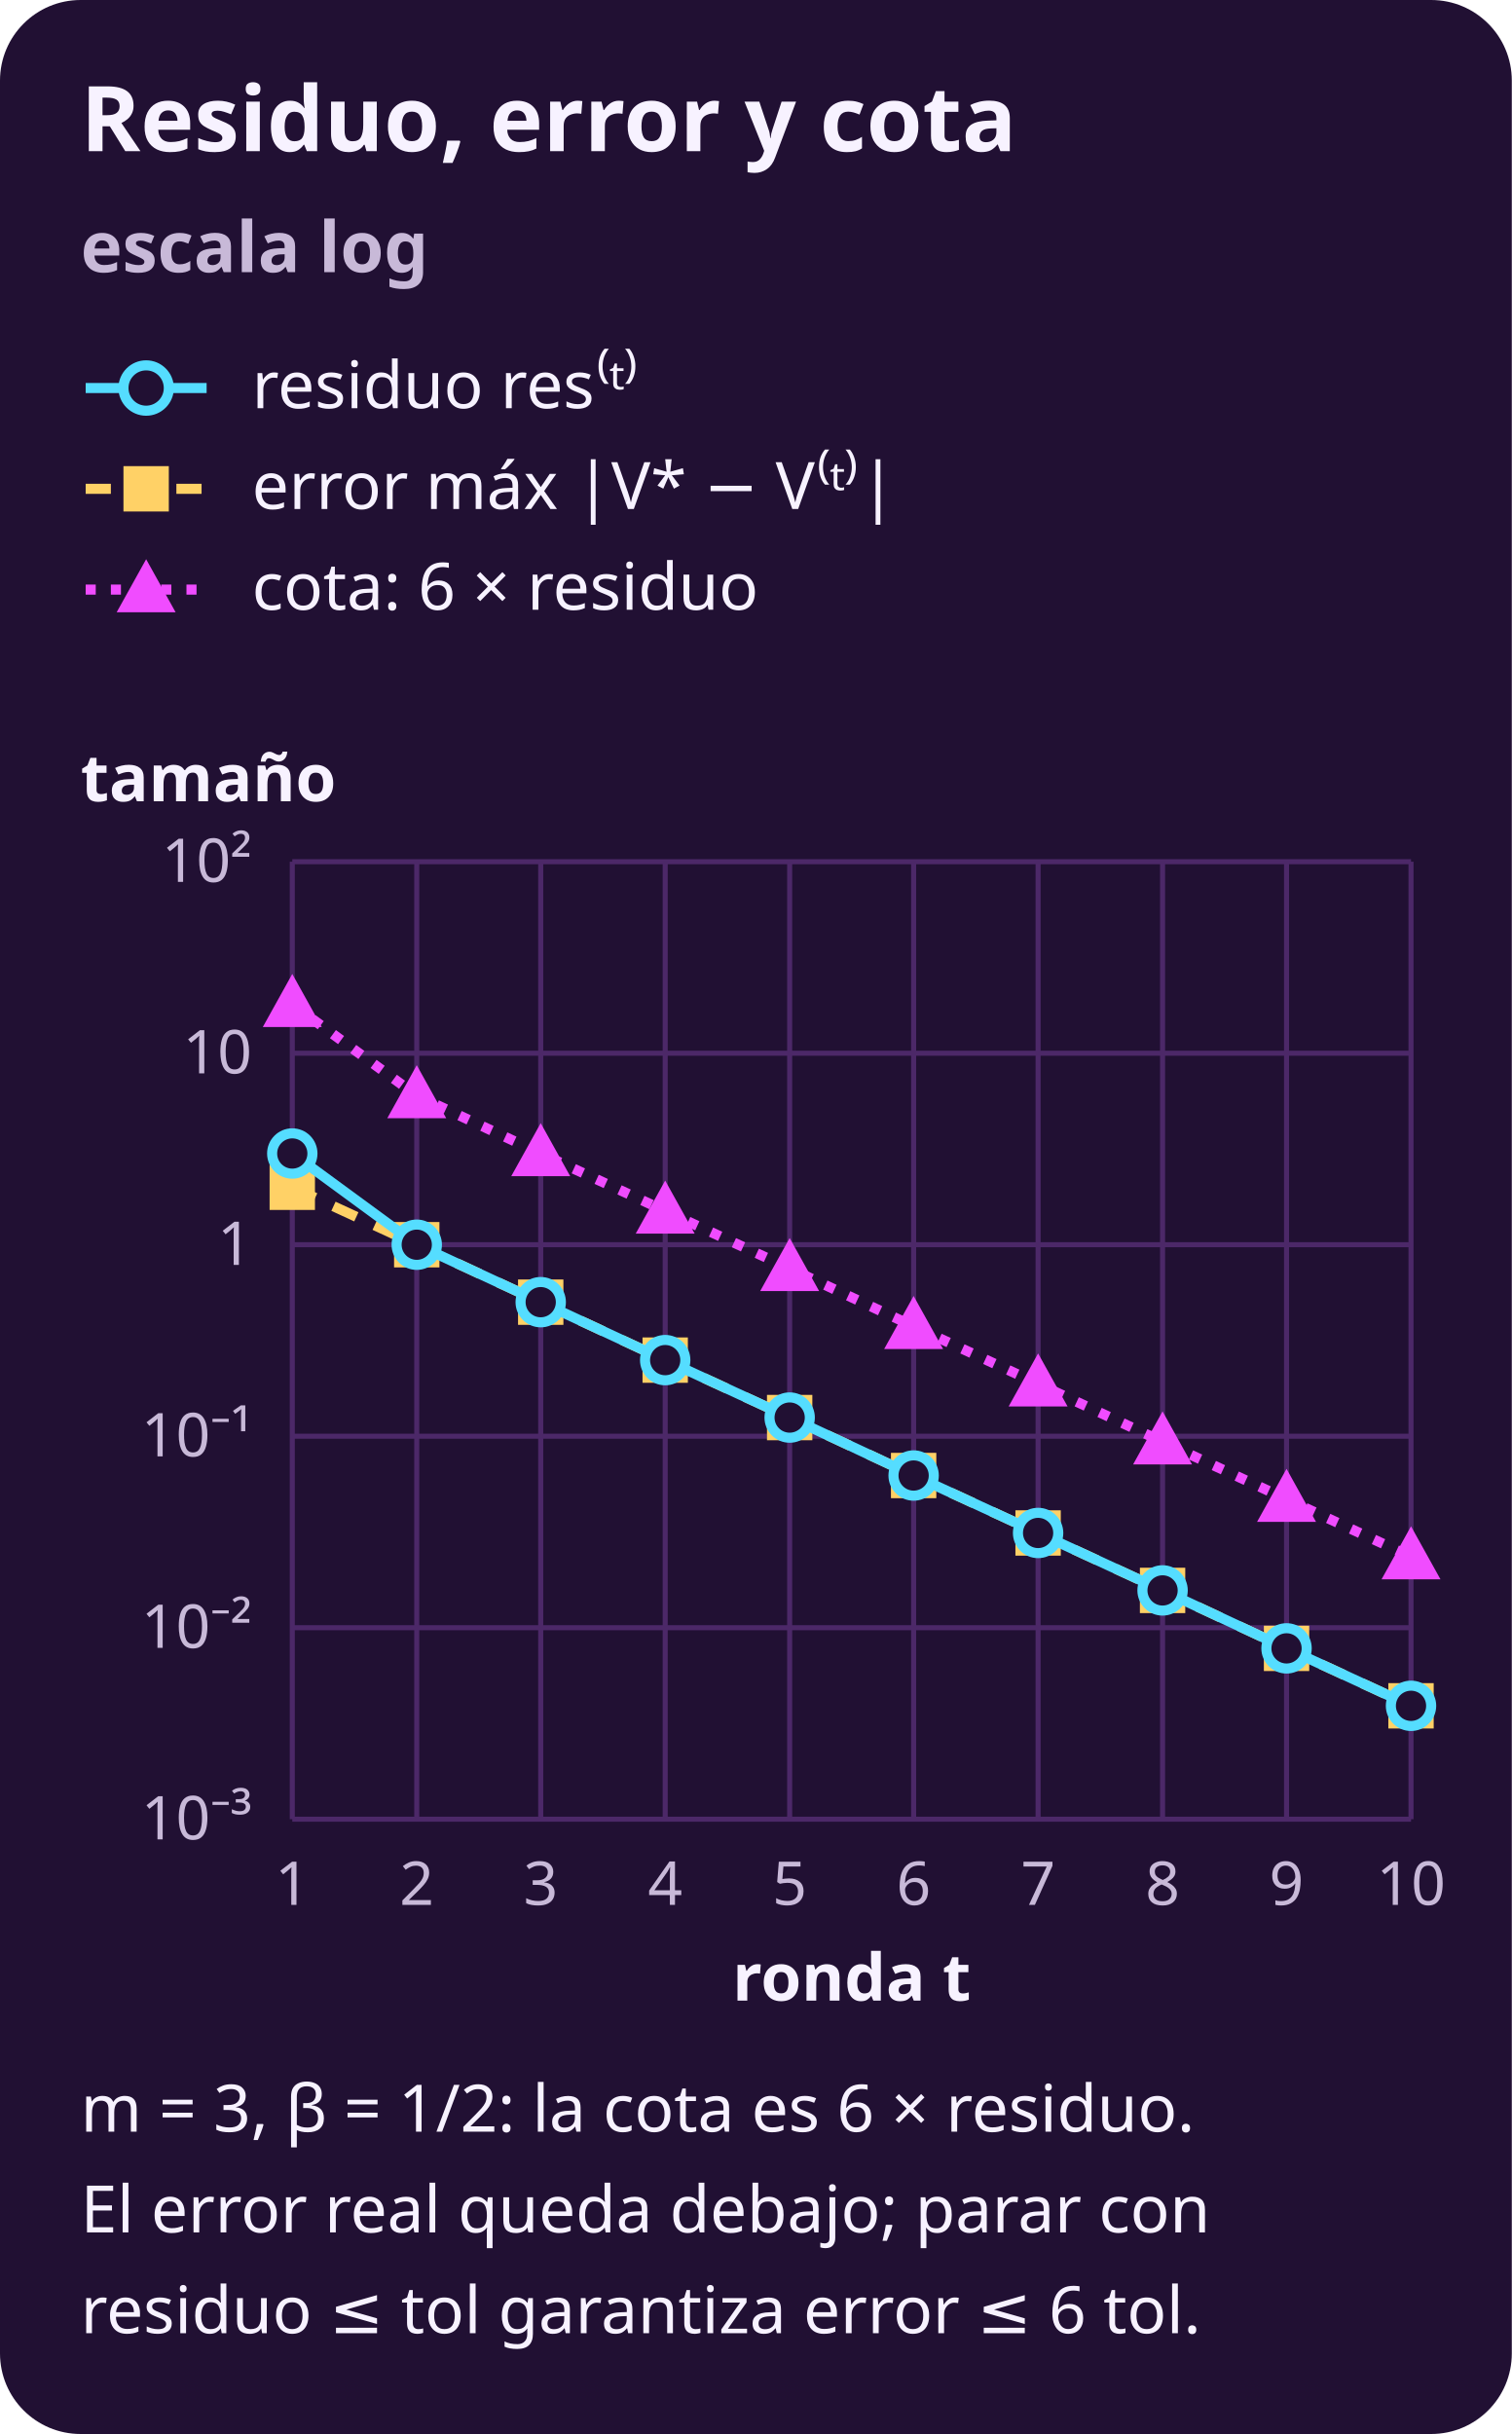
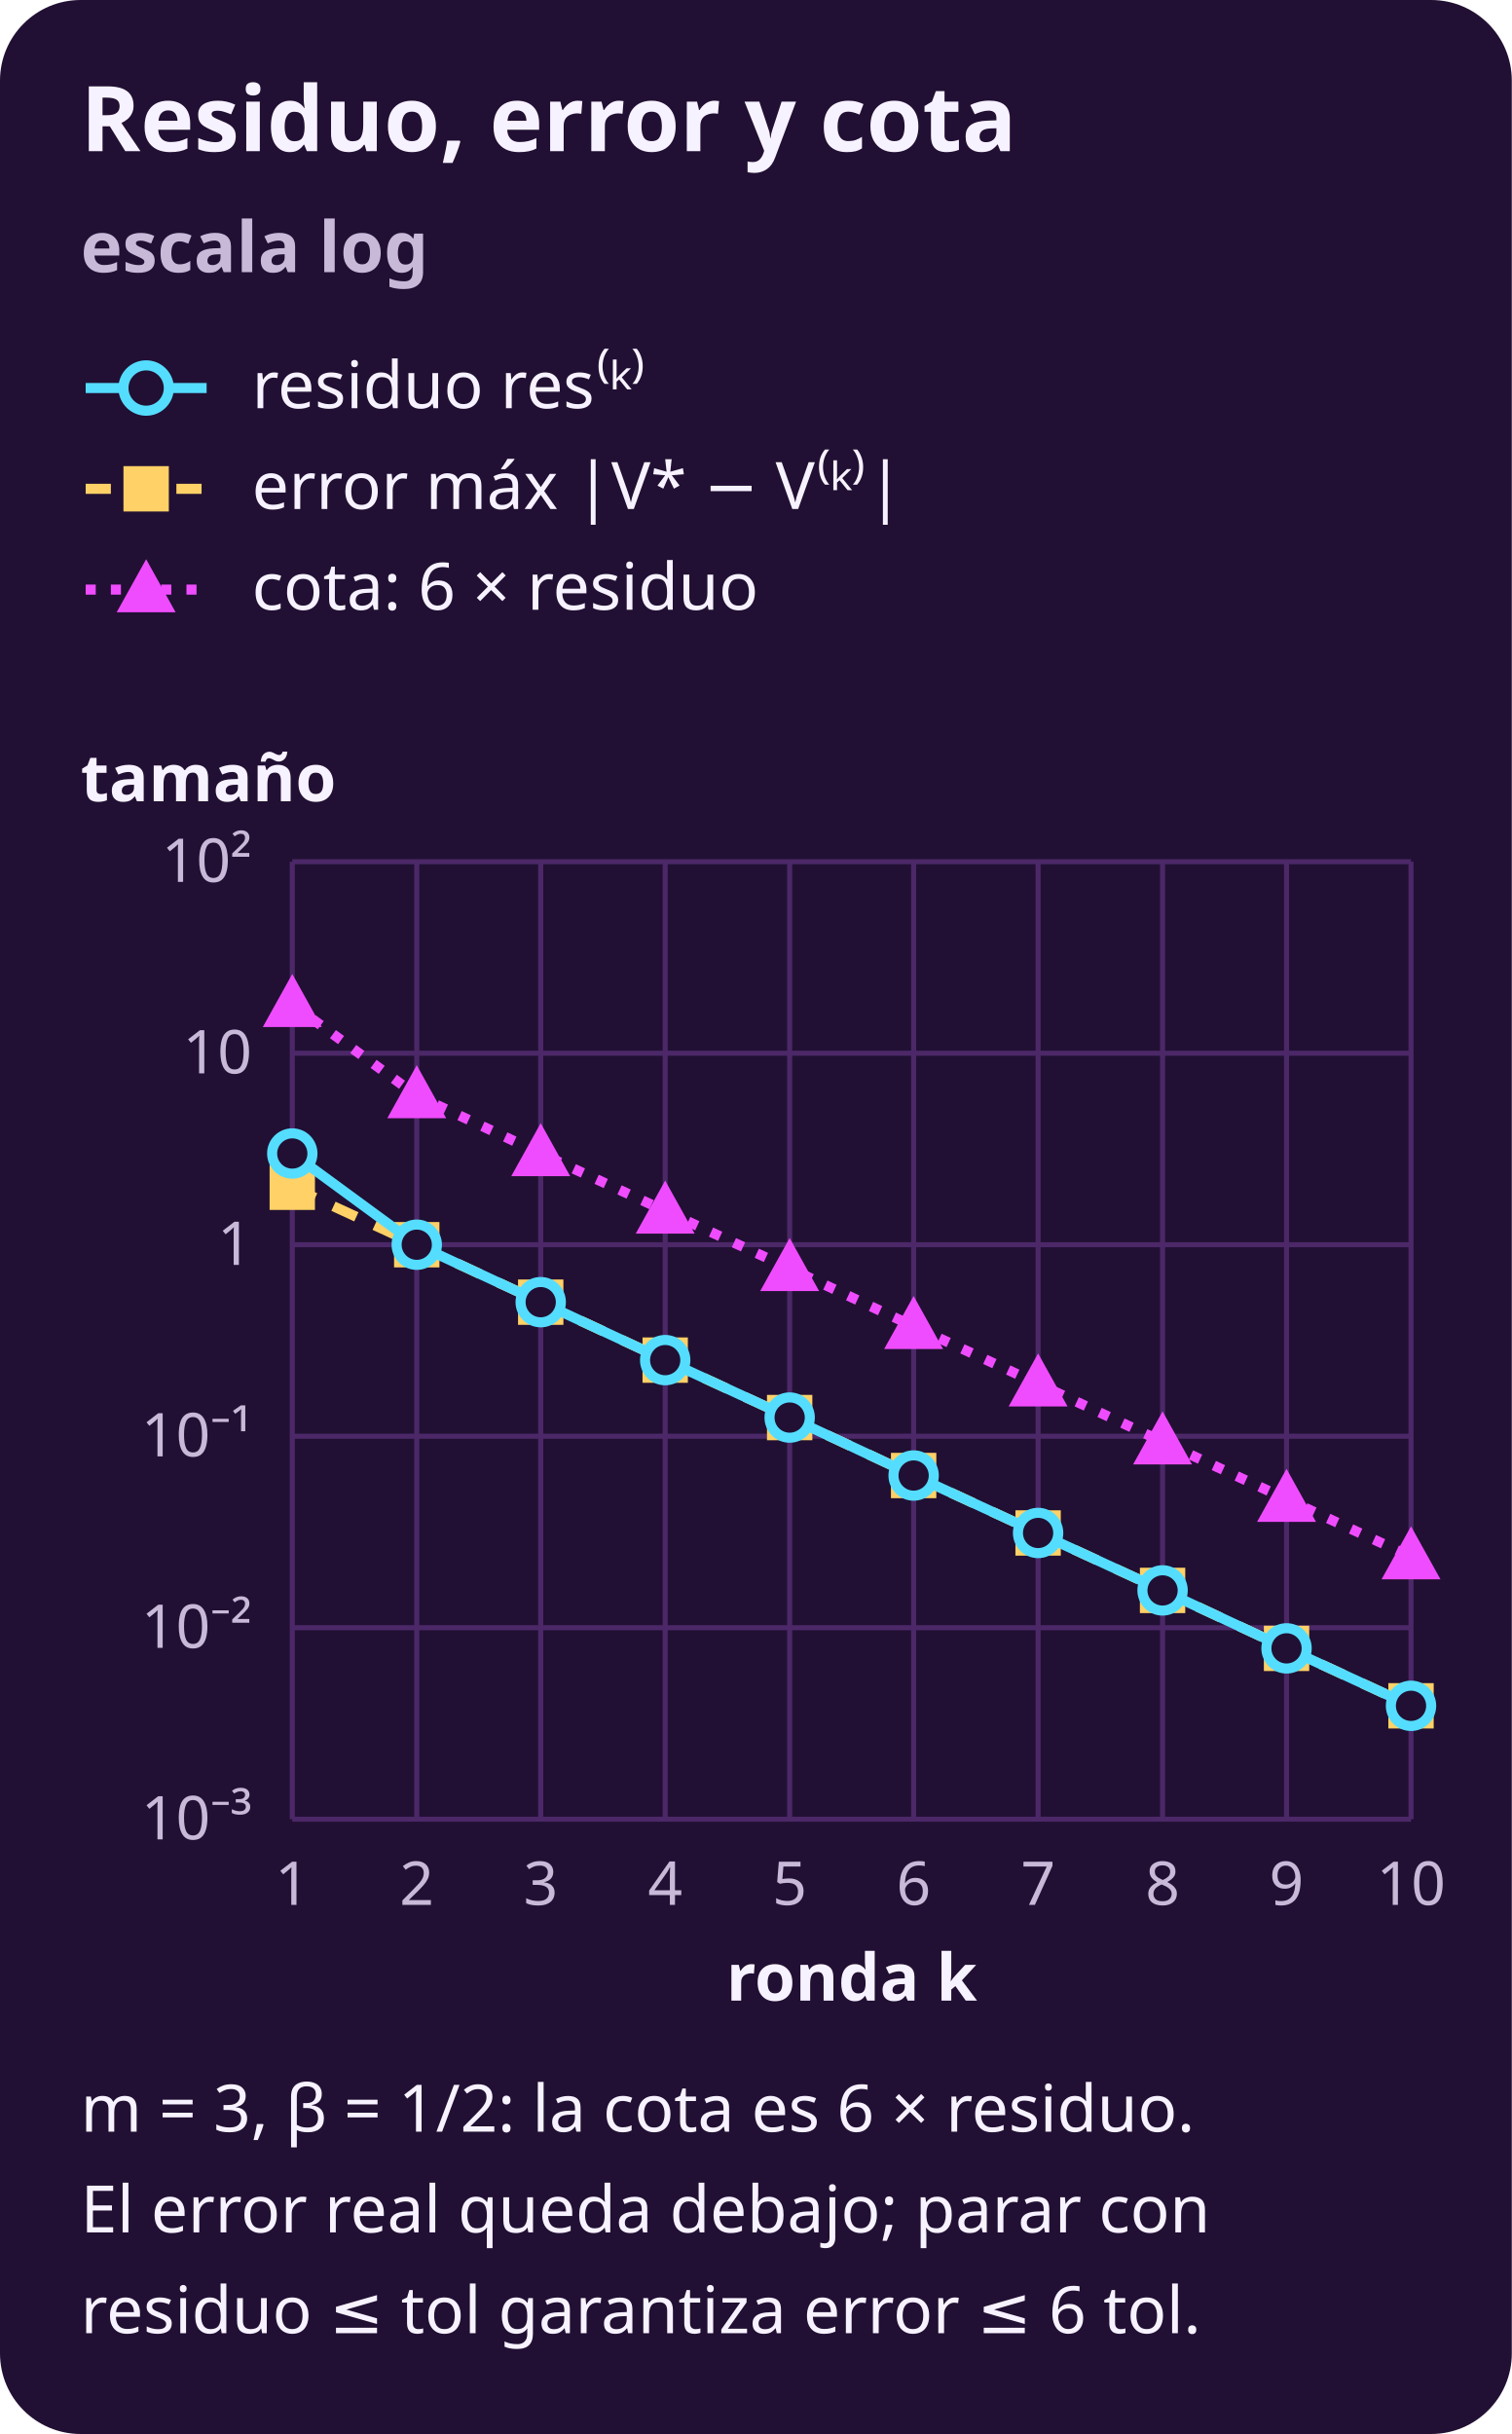
<svg xmlns="http://www.w3.org/2000/svg" width="300" height="483" viewBox="0 0 300 483" role="img" aria-label="Escala logarítmica, rondas 1 a 10 de la iteración de valores en el pasillo. Residuo: 3, 1, 1/2, 1/4, 1/8, 1/16, 1/32, 1/64, 1/128, 1/256. Error máximo contra V*: 2, 1, 1/2, 1/4, 1/8, 1/16, 1/32, 1/64, 1/128, 1/256. Cota con m = 3 y β = 1/2: 6 × residuo, siempre por encima del error.">
  <rect x="0" y="0" width="300" height="483" rx="16" fill="#211033" />
  <defs>
    <marker id="p" viewBox="0 0 10 10" refX="9" refY="5" markerWidth="6" markerHeight="6" orient="auto-start-reverse">
      <path d="M 0 0 L 10 5 L 0 10 z" fill="#f04cff" />
    </marker>
    <marker id="s" viewBox="0 0 10 10" refX="9" refY="5" markerWidth="6" markerHeight="6" orient="auto-start-reverse">
      <path d="M 0 0 L 10 5 L 0 10 z" fill="#c8b9d8" />
    </marker>
  </defs>
  <text x="16" y="30" fill="#f7f2ff" font-family="system-ui, sans-serif" font-size="18" font-weight="700" text-anchor="start">Residuo, error y cota</text>
  <text x="16" y="54" fill="#c8b9d8" font-family="system-ui, sans-serif" font-size="14" font-weight="700" text-anchor="start">escala log</text>
  <polyline points="17,77 41,77" fill="none" stroke="#55ddff" stroke-width="2" />
  <circle cx="29" cy="77" r="4.5" fill="#211033" stroke="#55ddff" stroke-width="2" />
-   <text x="50" y="81" fill="#f7f2ff" font-family="system-ui, sans-serif" font-size="13" font-weight="normal" text-anchor="start">residuo res⁽ᵗ⁾</text>
+   <text x="50" y="81" fill="#f7f2ff" font-family="system-ui, sans-serif" font-size="13" font-weight="normal" text-anchor="start">residuo res⁽ᵏ⁾</text>
  <polyline points="17,97 41,97" fill="none" stroke="#ffd166" stroke-width="2" stroke-dasharray="5 4" />
  <rect x="25" y="93" width="8" height="8" fill="#ffd166" stroke="#ffd166" stroke-width="1" />
-   <text x="50" y="101" fill="#f7f2ff" font-family="system-ui, sans-serif" font-size="13" font-weight="normal" text-anchor="start">error máx |V* − V⁽ᵗ⁾|</text>
+   <text x="50" y="101" fill="#f7f2ff" font-family="system-ui, sans-serif" font-size="13" font-weight="normal" text-anchor="start">error máx |V* − V⁽ᵏ⁾|</text>
  <polyline points="17,117 41,117" fill="none" stroke="#f04cff" stroke-width="2" stroke-dasharray="2 3" />
  <polygon points="29,112 34,121 24,121" fill="#f04cff" stroke="#f04cff" stroke-width="1" />
  <text x="50" y="121" fill="#f7f2ff" font-family="system-ui, sans-serif" font-size="13" font-weight="normal" text-anchor="start">cota: 6 × residuo</text>
  <line x1="58" y1="361" x2="280" y2="361" stroke="#4c2868" stroke-width="1" />
  <text x="50" y="365" fill="#c8b9d8" font-family="system-ui, sans-serif" font-size="12" font-weight="normal" text-anchor="end">10⁻³</text>
  <line x1="58" y1="323" x2="280" y2="323" stroke="#4c2868" stroke-width="1" />
  <text x="50" y="327" fill="#c8b9d8" font-family="system-ui, sans-serif" font-size="12" font-weight="normal" text-anchor="end">10⁻²</text>
  <line x1="58" y1="285" x2="280" y2="285" stroke="#4c2868" stroke-width="1" />
  <text x="50" y="289" fill="#c8b9d8" font-family="system-ui, sans-serif" font-size="12" font-weight="normal" text-anchor="end">10⁻¹</text>
  <line x1="58" y1="247" x2="280" y2="247" stroke="#4c2868" stroke-width="1" />
  <text x="50" y="251" fill="#c8b9d8" font-family="system-ui, sans-serif" font-size="12" font-weight="normal" text-anchor="end">1</text>
  <line x1="58" y1="209" x2="280" y2="209" stroke="#4c2868" stroke-width="1" />
  <text x="50" y="213" fill="#c8b9d8" font-family="system-ui, sans-serif" font-size="12" font-weight="normal" text-anchor="end">10</text>
  <line x1="58" y1="171" x2="280" y2="171" stroke="#4c2868" stroke-width="1" />
  <text x="50" y="175" fill="#c8b9d8" font-family="system-ui, sans-serif" font-size="12" font-weight="normal" text-anchor="end">10²</text>
  <line x1="58" y1="171" x2="58" y2="361" stroke="#4c2868" stroke-width="1" />
  <text x="58" y="378" fill="#c8b9d8" font-family="system-ui, sans-serif" font-size="12" font-weight="normal" text-anchor="middle">1</text>
  <line x1="82.7" y1="171" x2="82.7" y2="361" stroke="#4c2868" stroke-width="1" />
  <text x="82.7" y="378" fill="#c8b9d8" font-family="system-ui, sans-serif" font-size="12" font-weight="normal" text-anchor="middle">2</text>
  <line x1="107.3" y1="171" x2="107.3" y2="361" stroke="#4c2868" stroke-width="1" />
  <text x="107.3" y="378" fill="#c8b9d8" font-family="system-ui, sans-serif" font-size="12" font-weight="normal" text-anchor="middle">3</text>
  <line x1="132" y1="171" x2="132" y2="361" stroke="#4c2868" stroke-width="1" />
  <text x="132" y="378" fill="#c8b9d8" font-family="system-ui, sans-serif" font-size="12" font-weight="normal" text-anchor="middle">4</text>
  <line x1="156.7" y1="171" x2="156.7" y2="361" stroke="#4c2868" stroke-width="1" />
  <text x="156.7" y="378" fill="#c8b9d8" font-family="system-ui, sans-serif" font-size="12" font-weight="normal" text-anchor="middle">5</text>
  <line x1="181.3" y1="171" x2="181.3" y2="361" stroke="#4c2868" stroke-width="1" />
  <text x="181.3" y="378" fill="#c8b9d8" font-family="system-ui, sans-serif" font-size="12" font-weight="normal" text-anchor="middle">6</text>
  <line x1="206" y1="171" x2="206" y2="361" stroke="#4c2868" stroke-width="1" />
  <text x="206" y="378" fill="#c8b9d8" font-family="system-ui, sans-serif" font-size="12" font-weight="normal" text-anchor="middle">7</text>
  <line x1="230.7" y1="171" x2="230.7" y2="361" stroke="#4c2868" stroke-width="1" />
  <text x="230.7" y="378" fill="#c8b9d8" font-family="system-ui, sans-serif" font-size="12" font-weight="normal" text-anchor="middle">8</text>
  <line x1="255.3" y1="171" x2="255.3" y2="361" stroke="#4c2868" stroke-width="1" />
  <text x="255.3" y="378" fill="#c8b9d8" font-family="system-ui, sans-serif" font-size="12" font-weight="normal" text-anchor="middle">9</text>
  <line x1="280" y1="171" x2="280" y2="361" stroke="#4c2868" stroke-width="1" />
  <text x="280" y="378" fill="#c8b9d8" font-family="system-ui, sans-serif" font-size="12" font-weight="normal" text-anchor="middle">10</text>
-   <text x="169" y="397" fill="#f7f2ff" font-family="system-ui, sans-serif" font-size="13" font-weight="700" text-anchor="middle">ronda t</text>
+   <text x="169" y="397" fill="#f7f2ff" font-family="system-ui, sans-serif" font-size="13" font-weight="700" text-anchor="middle">ronda k</text>
  <text x="16" y="159" fill="#f7f2ff" font-family="system-ui, sans-serif" font-size="13" font-weight="700" text-anchor="start">tamaño</text>
  <polyline points="58,199.3 82.7,217.4 107.3,228.9 132,240.3 156.7,251.7 181.3,263.2 206,274.6 230.7,286.1 255.3,297.5 280,308.9" fill="none" stroke="#f04cff" stroke-width="2" stroke-dasharray="2 3" />
  <polygon points="58,194.3 63,203.3 53,203.3" fill="#f04cff" stroke="#f04cff" stroke-width="1" />
  <polygon points="82.7,212.4 87.7,221.4 77.7,221.4" fill="#f04cff" stroke="#f04cff" stroke-width="1" />
  <polygon points="107.3,223.9 112.3,232.9 102.3,232.9" fill="#f04cff" stroke="#f04cff" stroke-width="1" />
  <polygon points="132,235.3 137,244.3 127,244.3" fill="#f04cff" stroke="#f04cff" stroke-width="1" />
  <polygon points="156.7,246.7 161.7,255.7 151.7,255.7" fill="#f04cff" stroke="#f04cff" stroke-width="1" />
  <polygon points="181.3,258.2 186.3,267.2 176.3,267.2" fill="#f04cff" stroke="#f04cff" stroke-width="1" />
  <polygon points="206,269.6 211,278.6 201,278.6" fill="#f04cff" stroke="#f04cff" stroke-width="1" />
  <polygon points="230.7,281.1 235.7,290.1 225.7,290.1" fill="#f04cff" stroke="#f04cff" stroke-width="1" />
  <polygon points="255.3,292.5 260.3,301.5 250.3,301.5" fill="#f04cff" stroke="#f04cff" stroke-width="1" />
  <polygon points="280,303.9 285,312.9 275,312.9" fill="#f04cff" stroke="#f04cff" stroke-width="1" />
  <polyline points="58,235.6 82.7,247 107.3,258.4 132,269.9 156.7,281.3 181.3,292.8 206,304.2 230.7,315.6 255.3,327.1 280,338.5" fill="none" stroke="#ffd166" stroke-width="2" stroke-dasharray="5 4" />
  <rect x="54" y="231.6" width="8" height="8" fill="#ffd166" stroke="#ffd166" stroke-width="1" />
  <rect x="78.7" y="243" width="8" height="8" fill="#ffd166" stroke="#ffd166" stroke-width="1" />
  <rect x="103.3" y="254.4" width="8" height="8" fill="#ffd166" stroke="#ffd166" stroke-width="1" />
  <rect x="128" y="265.9" width="8" height="8" fill="#ffd166" stroke="#ffd166" stroke-width="1" />
  <rect x="152.7" y="277.3" width="8" height="8" fill="#ffd166" stroke="#ffd166" stroke-width="1" />
  <rect x="177.3" y="288.8" width="8" height="8" fill="#ffd166" stroke="#ffd166" stroke-width="1" />
  <rect x="202" y="300.2" width="8" height="8" fill="#ffd166" stroke="#ffd166" stroke-width="1" />
  <rect x="226.7" y="311.6" width="8" height="8" fill="#ffd166" stroke="#ffd166" stroke-width="1" />
  <rect x="251.3" y="323.1" width="8" height="8" fill="#ffd166" stroke="#ffd166" stroke-width="1" />
  <rect x="276" y="334.5" width="8" height="8" fill="#ffd166" stroke="#ffd166" stroke-width="1" />
  <polyline points="58,228.9 82.7,247 107.3,258.4 132,269.9 156.7,281.3 181.3,292.8 206,304.2 230.7,315.6 255.3,327.1 280,338.5" fill="none" stroke="#55ddff" stroke-width="2" />
  <circle cx="58" cy="228.9" r="4" fill="#211033" stroke="#55ddff" stroke-width="2" />
  <circle cx="82.7" cy="247" r="4" fill="#211033" stroke="#55ddff" stroke-width="2" />
  <circle cx="107.3" cy="258.4" r="4" fill="#211033" stroke="#55ddff" stroke-width="2" />
  <circle cx="132" cy="269.9" r="4" fill="#211033" stroke="#55ddff" stroke-width="2" />
  <circle cx="156.7" cy="281.3" r="4" fill="#211033" stroke="#55ddff" stroke-width="2" />
  <circle cx="181.3" cy="292.8" r="4" fill="#211033" stroke="#55ddff" stroke-width="2" />
  <circle cx="206" cy="304.2" r="4" fill="#211033" stroke="#55ddff" stroke-width="2" />
  <circle cx="230.7" cy="315.6" r="4" fill="#211033" stroke="#55ddff" stroke-width="2" />
  <circle cx="255.3" cy="327.1" r="4" fill="#211033" stroke="#55ddff" stroke-width="2" />
  <circle cx="280" cy="338.5" r="4" fill="#211033" stroke="#55ddff" stroke-width="2" />
  <text x="16" y="423" fill="#f7f2ff" font-family="system-ui, sans-serif" font-size="13" font-weight="normal" text-anchor="start">m = 3, β = 1/2: la cota es 6 × residuo.</text>
  <text x="16" y="443" fill="#f7f2ff" font-family="system-ui, sans-serif" font-size="13" font-weight="normal" text-anchor="start">El error real queda debajo; parar con</text>
  <text x="16" y="463" fill="#f7f2ff" font-family="system-ui, sans-serif" font-size="13" font-weight="normal" text-anchor="start">residuo ≤ tol garantiza error ≤ 6 tol.</text>
</svg>
